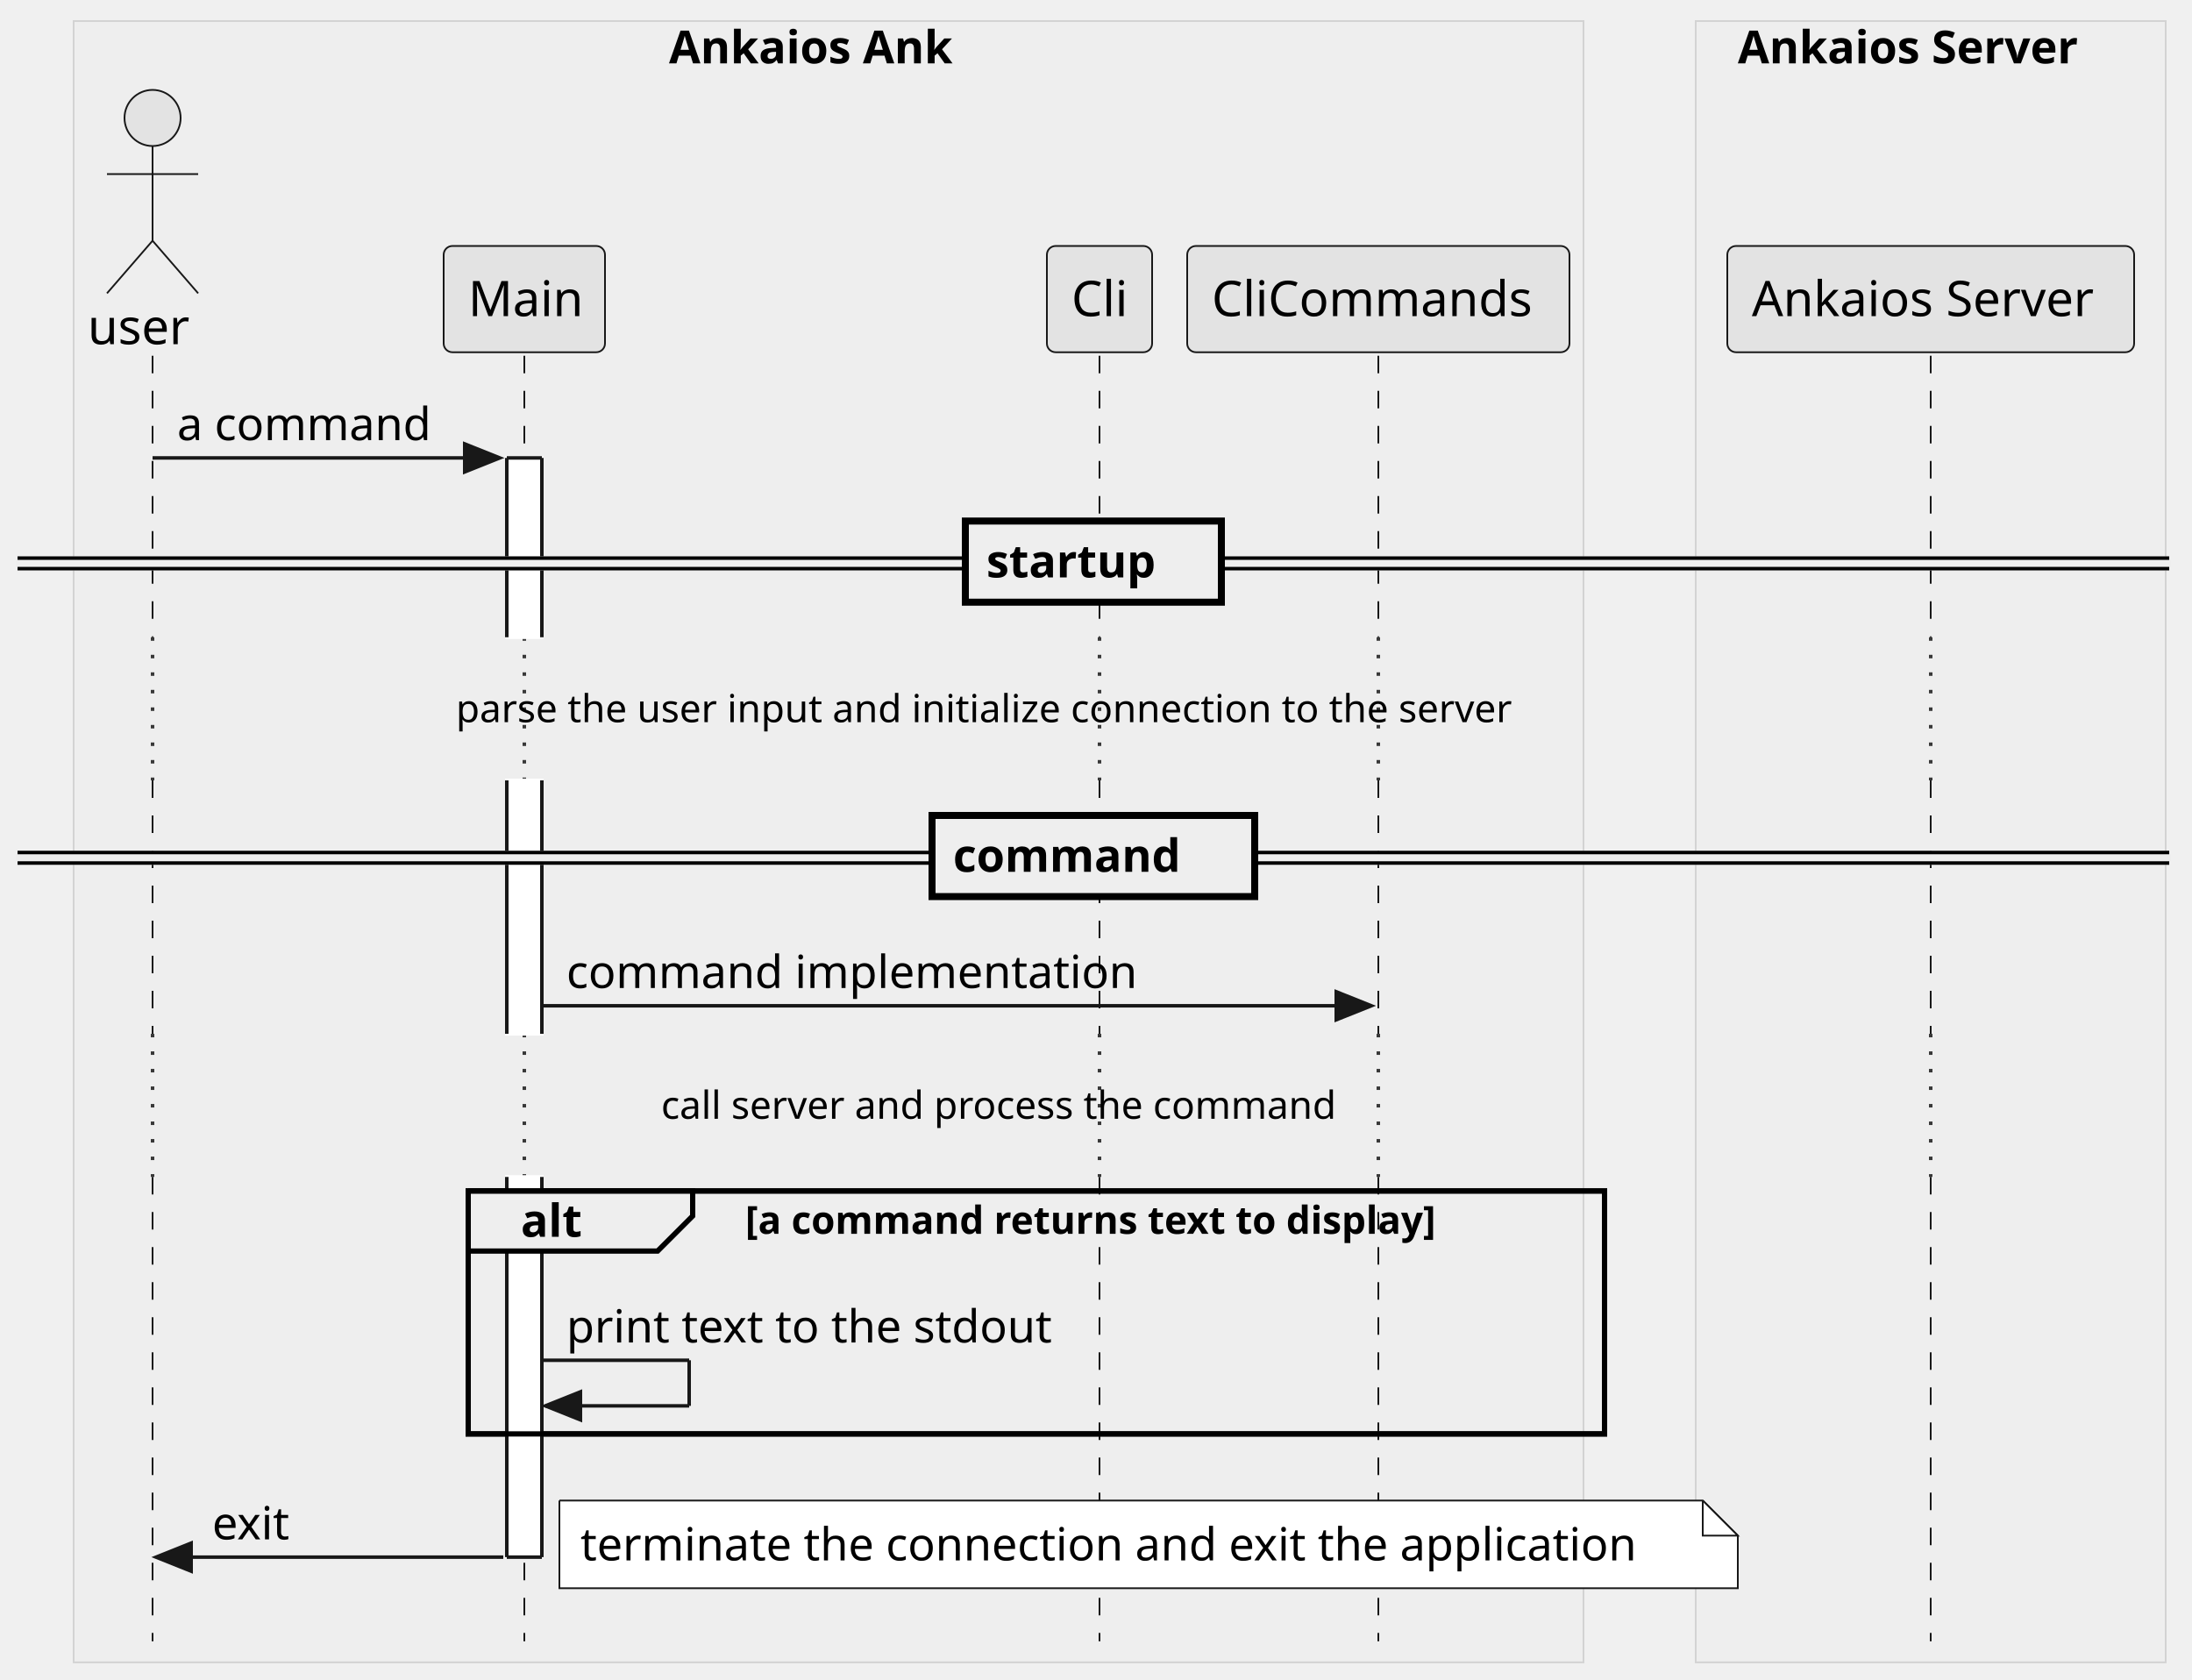
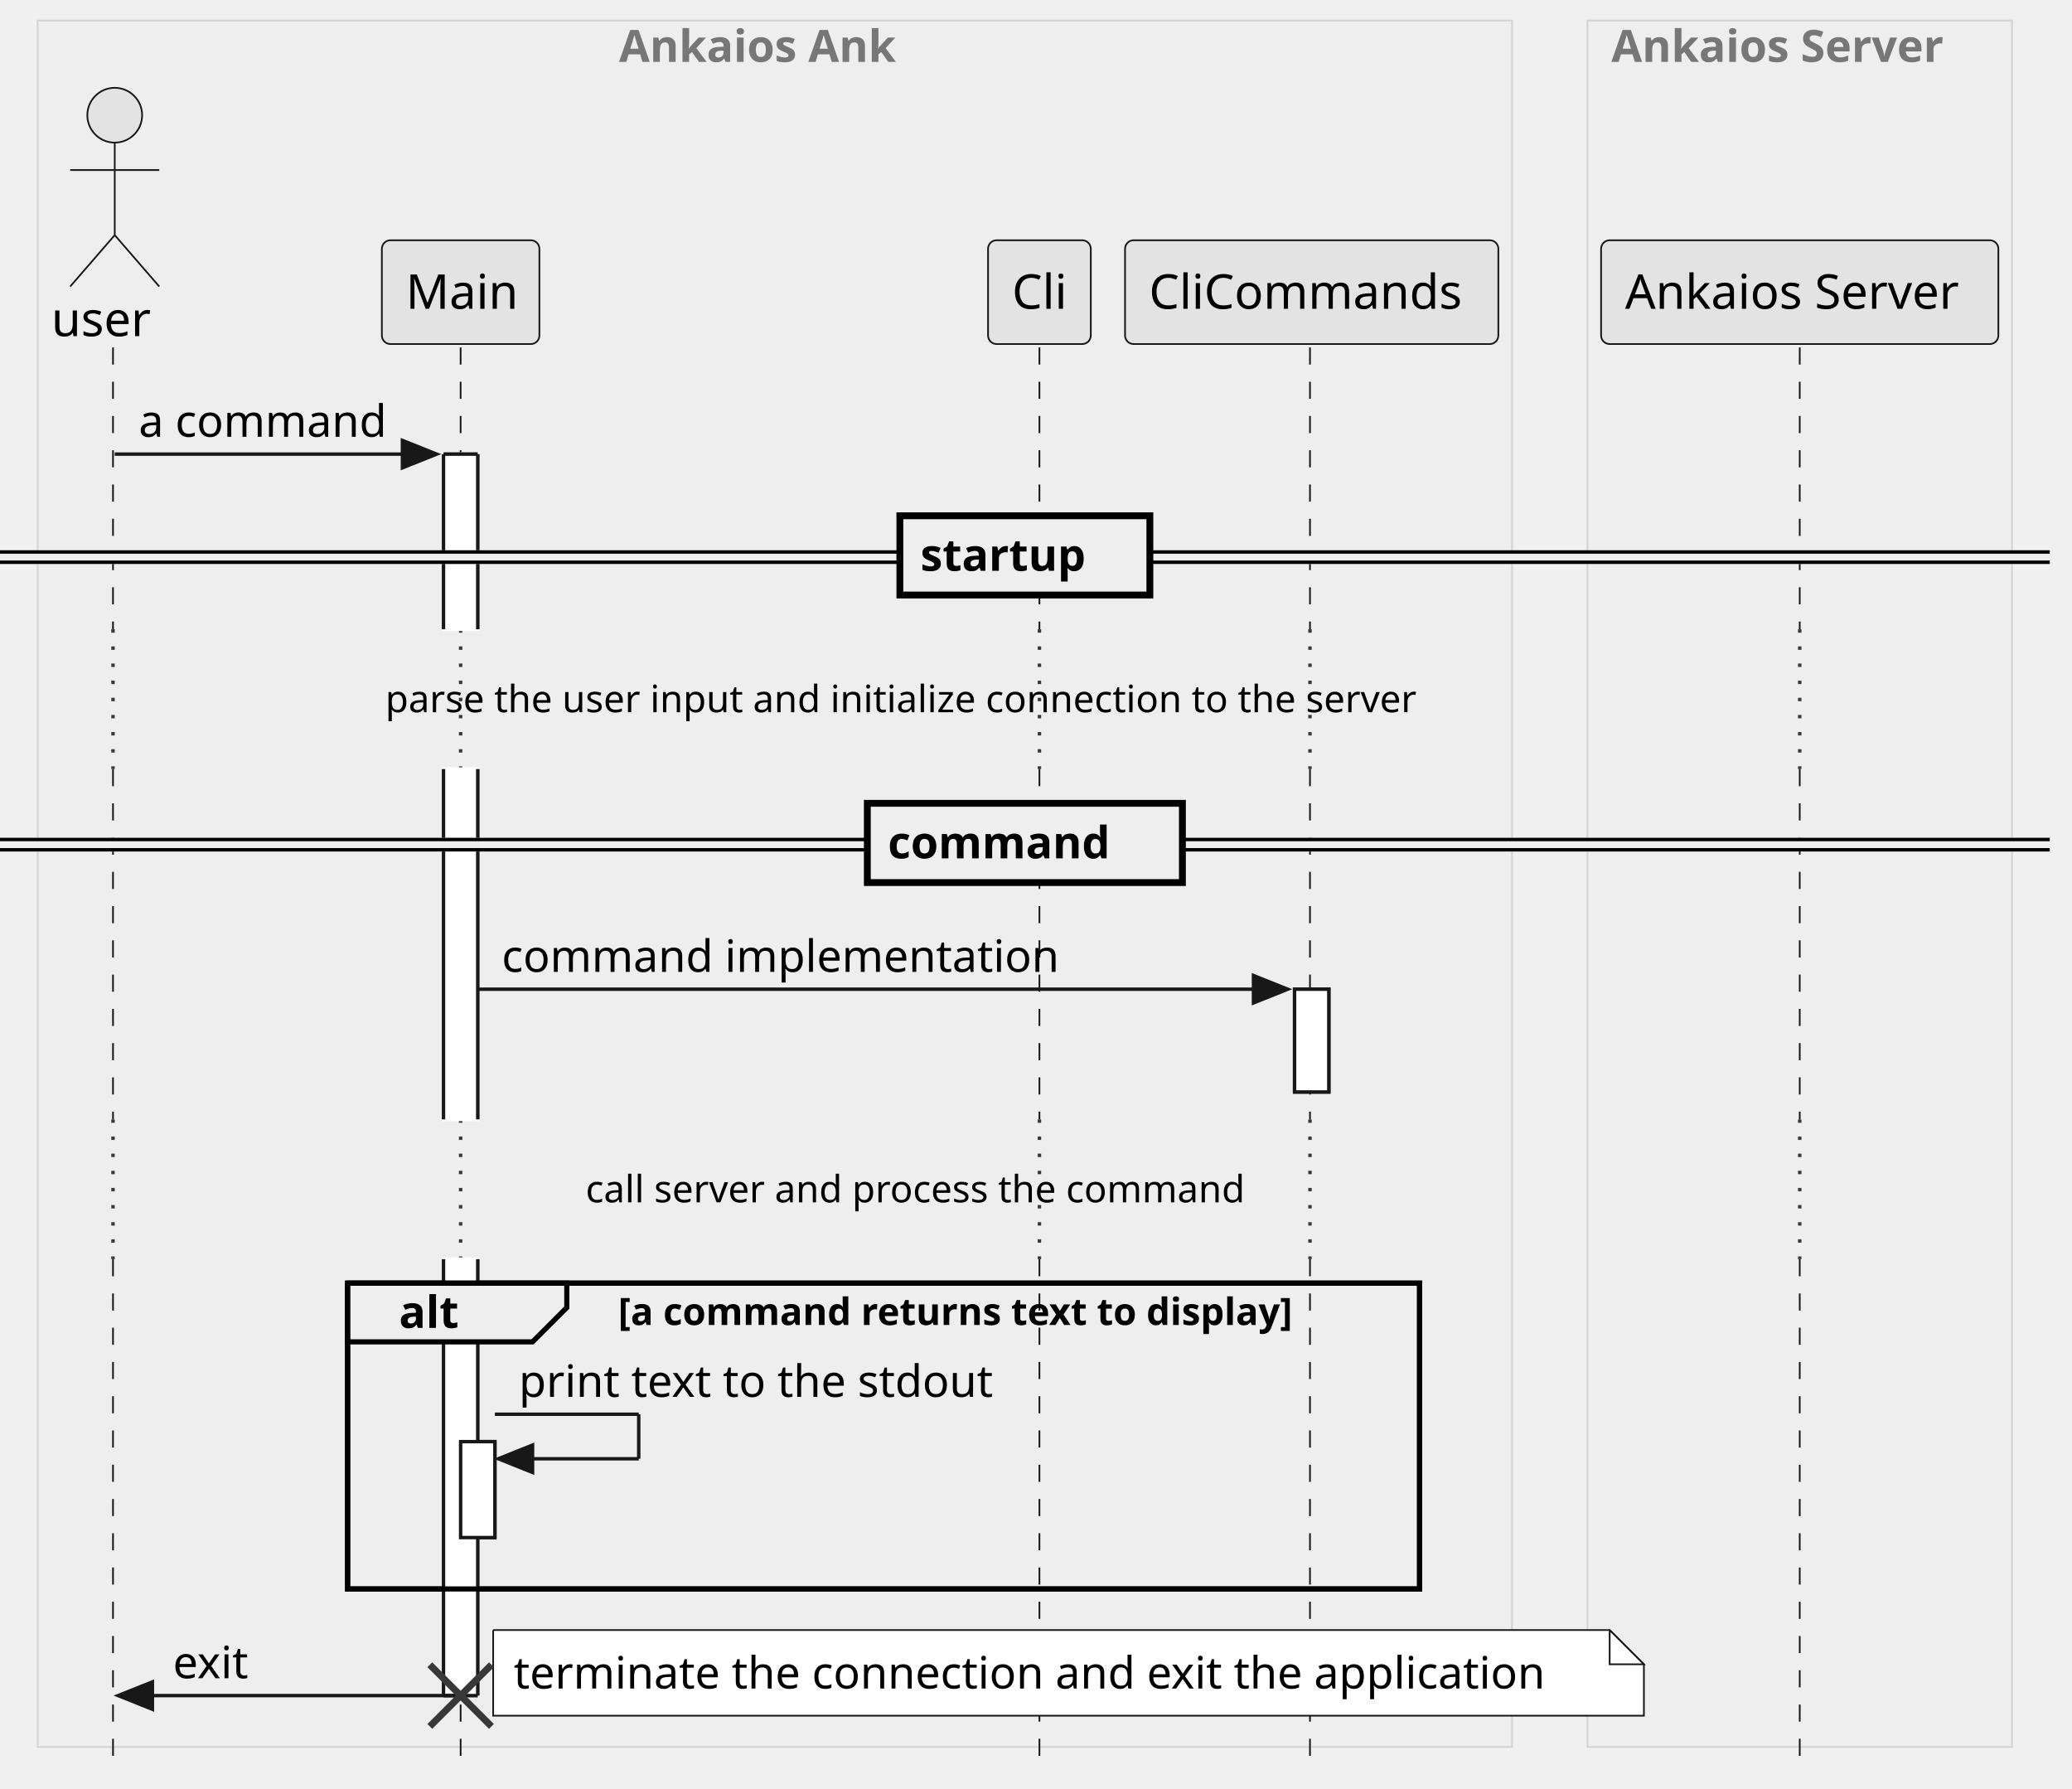
- <svg xmlns="http://www.w3.org/2000/svg" contentStyleType="text/css" height="479px" preserveAspectRatio="none" style="width:625px;height:479px;background:#FFFFFF;" version="1.1" viewBox="0 0 625 479" width="625px" zoomAndPan="magnify">
+ <svg xmlns="http://www.w3.org/2000/svg" contentStyleType="text/css" height="522px" preserveAspectRatio="none" style="width:605px;height:522px;background:#FFFFFF;" version="1.1" viewBox="0 0 605 522" width="605px" zoomAndPan="magnify">
  <defs />
  <g>
-     <rect fill="#EEEEEE" height="467.969" style="stroke:#D3D3D3;stroke-width:0.5;" width="430.5" x="21" y="6" />
-     <text fill="#000000" font-family="sans-serif" font-size="13" font-weight="bold" lengthAdjust="spacing" textLength="91" x="190.75" y="18.067">Ankaios Ank</text>
-     <rect fill="#EEEEEE" height="467.969" style="stroke:#D3D3D3;stroke-width:0.5;" width="134" x="483.5" y="6" />
-     <text fill="#000000" font-family="sans-serif" font-size="13" font-weight="bold" lengthAdjust="spacing" textLength="110" x="495.5" y="18.067">Ankaios Server</text>
-     <rect fill="none" height="69.266" style="stroke:#000000;stroke-width:1.5;" width="324" x="133.5" y="339.57" />
-     <line style="stroke:#181818;stroke-width:0.5;stroke-dasharray:5.0,5.0;" x1="43.5" x2="43.5" y1="101.43" y2="181.695" />
-     <line style="stroke:#383838;stroke-width:1.0;stroke-dasharray:1.0,4.0;" x1="43.5" x2="43.5" y1="181.695" y2="222.5" />
-     <line style="stroke:#181818;stroke-width:0.5;stroke-dasharray:5.0,5.0;" x1="43.5" x2="43.5" y1="222.5" y2="294.766" />
-     <line style="stroke:#383838;stroke-width:1.0;stroke-dasharray:1.0,4.0;" x1="43.5" x2="43.5" y1="294.766" y2="335.57" />
-     <line style="stroke:#181818;stroke-width:0.5;stroke-dasharray:5.0,5.0;" x1="43.5" x2="43.5" y1="335.57" y2="467.969" />
-     <line style="stroke:#181818;stroke-width:0.5;stroke-dasharray:5.0,5.0;" x1="149.5" x2="149.5" y1="101.43" y2="181.695" />
-     <line style="stroke:#383838;stroke-width:1.0;stroke-dasharray:1.0,4.0;" x1="149.5" x2="149.5" y1="181.695" y2="222.5" />
-     <line style="stroke:#181818;stroke-width:0.5;stroke-dasharray:5.0,5.0;" x1="149.5" x2="149.5" y1="222.5" y2="294.766" />
-     <line style="stroke:#383838;stroke-width:1.0;stroke-dasharray:1.0,4.0;" x1="149.5" x2="149.5" y1="294.766" y2="335.57" />
-     <line style="stroke:#181818;stroke-width:0.5;stroke-dasharray:5.0,5.0;" x1="149.5" x2="149.5" y1="335.57" y2="467.969" />
-     <rect fill="#FFFFFF" height="51.133" style="stroke:#FFFFFF;stroke-width:1.0;" width="10" x="144.5" y="130.562" />
-     <line style="stroke:#181818;stroke-width:1.0;" x1="144.5" x2="144.5" y1="130.562" y2="181.695" />
-     <line style="stroke:#181818;stroke-width:1.0;" x1="154.5" x2="154.5" y1="130.562" y2="181.695" />
-     <line style="stroke:#181818;stroke-width:1.0;" x1="144.5" x2="154.5" y1="130.562" y2="130.562" />
-     <rect fill="#FFFFFF" height="72.266" style="stroke:#FFFFFF;stroke-width:1.0;" width="10" x="144.5" y="222.5" />
-     <line style="stroke:#181818;stroke-width:1.0;" x1="144.5" x2="144.5" y1="222.5" y2="294.766" />
-     <line style="stroke:#181818;stroke-width:1.0;" x1="154.5" x2="154.5" y1="222.5" y2="294.766" />
-     <rect fill="#FFFFFF" height="108.398" style="stroke:#FFFFFF;stroke-width:1.0;" width="10" x="144.5" y="335.57" />
-     <line style="stroke:#181818;stroke-width:1.0;" x1="144.5" x2="144.5" y1="335.57" y2="443.969" />
-     <line style="stroke:#181818;stroke-width:1.0;" x1="154.5" x2="154.5" y1="335.57" y2="443.969" />
-     <line style="stroke:#181818;stroke-width:1.0;" x1="144.5" x2="154.5" y1="443.969" y2="443.969" />
-     <line style="stroke:#181818;stroke-width:0.5;stroke-dasharray:5.0,5.0;" x1="313.5" x2="313.5" y1="101.43" y2="181.695" />
-     <line style="stroke:#383838;stroke-width:1.0;stroke-dasharray:1.0,4.0;" x1="313.5" x2="313.5" y1="181.695" y2="222.5" />
-     <line style="stroke:#181818;stroke-width:0.5;stroke-dasharray:5.0,5.0;" x1="313.5" x2="313.5" y1="222.5" y2="294.766" />
-     <line style="stroke:#383838;stroke-width:1.0;stroke-dasharray:1.0,4.0;" x1="313.5" x2="313.5" y1="294.766" y2="335.57" />
-     <line style="stroke:#181818;stroke-width:0.5;stroke-dasharray:5.0,5.0;" x1="313.5" x2="313.5" y1="335.57" y2="467.969" />
-     <line style="stroke:#181818;stroke-width:0.5;stroke-dasharray:5.0,5.0;" x1="393" x2="393" y1="101.43" y2="181.695" />
-     <line style="stroke:#383838;stroke-width:1.0;stroke-dasharray:1.0,4.0;" x1="393" x2="393" y1="181.695" y2="222.5" />
-     <line style="stroke:#181818;stroke-width:0.5;stroke-dasharray:5.0,5.0;" x1="393" x2="393" y1="222.5" y2="294.766" />
-     <line style="stroke:#383838;stroke-width:1.0;stroke-dasharray:1.0,4.0;" x1="393" x2="393" y1="294.766" y2="335.57" />
-     <line style="stroke:#181818;stroke-width:0.5;stroke-dasharray:5.0,5.0;" x1="393" x2="393" y1="335.57" y2="467.969" />
-     <line style="stroke:#181818;stroke-width:0.5;stroke-dasharray:5.0,5.0;" x1="550.5" x2="550.5" y1="101.43" y2="181.695" />
-     <line style="stroke:#383838;stroke-width:1.0;stroke-dasharray:1.0,4.0;" x1="550.5" x2="550.5" y1="181.695" y2="222.5" />
-     <line style="stroke:#181818;stroke-width:0.5;stroke-dasharray:5.0,5.0;" x1="550.5" x2="550.5" y1="222.5" y2="294.766" />
-     <line style="stroke:#383838;stroke-width:1.0;stroke-dasharray:1.0,4.0;" x1="550.5" x2="550.5" y1="294.766" y2="335.57" />
-     <line style="stroke:#181818;stroke-width:0.5;stroke-dasharray:5.0,5.0;" x1="550.5" x2="550.5" y1="335.57" y2="467.969" />
-     <text fill="#000000" font-family="sans-serif" font-size="14" lengthAdjust="spacing" textLength="31" x="25" y="98.128">user</text>
-     <ellipse cx="43.5" cy="33.633" fill="#E3E3E3" rx="8" ry="8" style="stroke:#181818;stroke-width:0.5;" />
-     <path d="M43.5,41.633 L43.5,68.633 M30.5,49.633 L56.5,49.633 M43.5,68.633 L30.5,83.633 M43.5,68.633 L56.5,83.633 " fill="none" style="stroke:#181818;stroke-width:0.5;" />
-     <rect fill="#E3E3E3" height="30.297" rx="2.5" ry="2.5" style="stroke:#181818;stroke-width:0.5;" width="46" x="126.5" y="70.133" />
-     <text fill="#000000" font-family="sans-serif" font-size="14" lengthAdjust="spacing" textLength="32" x="133.5" y="90.128">Main</text>
-     <rect fill="#E3E3E3" height="30.297" rx="2.5" ry="2.5" style="stroke:#181818;stroke-width:0.5;" width="30" x="298.5" y="70.133" />
-     <text fill="#000000" font-family="sans-serif" font-size="14" lengthAdjust="spacing" textLength="16" x="305.5" y="90.128">Cli</text>
-     <rect fill="#E3E3E3" height="30.297" rx="2.5" ry="2.5" style="stroke:#181818;stroke-width:0.5;" width="109" x="338.5" y="70.133" />
-     <text fill="#000000" font-family="sans-serif" font-size="14" lengthAdjust="spacing" textLength="95" x="345.5" y="90.128">CliCommands</text>
-     <rect fill="#E3E3E3" height="30.297" rx="2.5" ry="2.5" style="stroke:#181818;stroke-width:0.5;" width="116" x="492.5" y="70.133" />
-     <text fill="#000000" font-family="sans-serif" font-size="14" lengthAdjust="spacing" textLength="102" x="499.5" y="90.128">Ankaios Server</text>
-     <polygon fill="#181818" points="132.5,126.562,142.5,130.562,132.5,134.562" style="stroke:#181818;stroke-width:1.0;" />
-     <line style="stroke:#181818;stroke-width:1.0;" x1="43.5" x2="138.5" y1="130.562" y2="130.562" />
-     <text fill="#000000" font-family="sans-serif" font-size="13" lengthAdjust="spacing" textLength="77" x="50.5" y="125.497">a command</text>
-     <rect fill="#EEEEEE" height="3" style="stroke:#EEEEEE;stroke-width:1.0;" width="613.5" x="5" y="159.129" />
-     <line style="stroke:#000000;stroke-width:1.0;" x1="5" x2="618.5" y1="159.129" y2="159.129" />
-     <line style="stroke:#000000;stroke-width:1.0;" x1="5" x2="618.5" y1="162.129" y2="162.129" />
-     <rect fill="#EEEEEE" height="23.133" style="stroke:#000000;stroke-width:2.0;" width="73" x="275.25" y="148.562" />
-     <text fill="#000000" font-family="sans-serif" font-size="13" font-weight="bold" lengthAdjust="spacing" textLength="54" x="281.25" y="164.629">startup</text>
-     <text fill="#000000" font-family="sans-serif" font-size="11" lengthAdjust="spacing" textLength="334" x="130" y="205.906">parse the user input and initialize connection to the server</text>
-     <rect fill="#EEEEEE" height="3" style="stroke:#EEEEEE;stroke-width:1.0;" width="613.5" x="5" y="243.066" />
-     <line style="stroke:#000000;stroke-width:1.0;" x1="5" x2="618.5" y1="243.066" y2="243.066" />
-     <line style="stroke:#000000;stroke-width:1.0;" x1="5" x2="618.5" y1="246.066" y2="246.066" />
-     <rect fill="#EEEEEE" height="23.133" style="stroke:#000000;stroke-width:2.0;" width="92" x="265.75" y="232.5" />
-     <text fill="#000000" font-family="sans-serif" font-size="13" font-weight="bold" lengthAdjust="spacing" textLength="73" x="271.75" y="248.567">command</text>
-     <polygon fill="#181818" points="381,282.766,391,286.766,381,290.766" style="stroke:#181818;stroke-width:1.0;" />
-     <line style="stroke:#181818;stroke-width:1.0;" x1="154.5" x2="387" y1="286.766" y2="286.766" />
-     <text fill="#000000" font-family="sans-serif" font-size="13" lengthAdjust="spacing" textLength="170" x="161.5" y="281.7">command implementation</text>
-     <text fill="#000000" font-family="sans-serif" font-size="11" lengthAdjust="spacing" textLength="217" x="188.5" y="318.976">call server and process the command</text>
-     <path d="M133.5,339.57 L197.5,339.57 L197.5,346.703 L187.5,356.703 L133.5,356.703 L133.5,339.57 " fill="#EEEEEE" style="stroke:#000000;stroke-width:1.5;" />
-     <rect fill="none" height="69.266" style="stroke:#000000;stroke-width:1.5;" width="324" x="133.5" y="339.57" />
-     <text fill="#000000" font-family="sans-serif" font-size="13" font-weight="bold" lengthAdjust="spacing" textLength="19" x="148.5" y="352.637">alt</text>
-     <text fill="#000000" font-family="sans-serif" font-size="11" font-weight="bold" lengthAdjust="spacing" textLength="229" x="212.5" y="351.781">[a command returns text to display]</text>
-     <line style="stroke:#181818;stroke-width:1.0;" x1="154.5" x2="196.5" y1="387.836" y2="387.836" />
-     <line style="stroke:#181818;stroke-width:1.0;" x1="196.5" x2="196.5" y1="387.836" y2="400.836" />
-     <line style="stroke:#181818;stroke-width:1.0;" x1="155.5" x2="196.5" y1="400.836" y2="400.836" />
-     <polygon fill="#181818" points="165.5,396.836,155.5,400.836,165.5,404.836" style="stroke:#181818;stroke-width:1.0;" />
-     <text fill="#000000" font-family="sans-serif" font-size="13" lengthAdjust="spacing" textLength="145" x="161.5" y="382.77">print text to the stdout</text>
-     <polygon fill="#181818" points="54.5,439.969,44.5,443.969,54.5,447.969" style="stroke:#181818;stroke-width:1.0;" />
-     <line style="stroke:#181818;stroke-width:1.0;" x1="48.5" x2="143.5" y1="443.969" y2="443.969" />
-     <text fill="#000000" font-family="sans-serif" font-size="13" lengthAdjust="spacing" textLength="23" x="60.5" y="438.903">exit</text>
-     <path d="M159.5,427.836 L159.5,452.836 L495.5,452.836 L495.5,437.836 L485.5,427.836 L159.5,427.836 " fill="#FFFFFF" style="stroke:#181818;stroke-width:0.5;" />
-     <path d="M485.5,427.836 L485.5,437.836 L495.5,437.836 L485.5,427.836 " fill="#FFFFFF" style="stroke:#181818;stroke-width:0.5;" />
-     <text fill="#000000" font-family="sans-serif" font-size="13" lengthAdjust="spacing" textLength="315" x="165.5" y="444.903">terminate the connection and exit the application</text>
+     <rect fill="#EEEEEE" height="503.969" style="stroke:#D3D3D3;stroke-width:0.5;" width="430.5" x="11" y="6" />
+     <text fill="#777777" font-family="sans-serif" font-size="13" font-weight="bold" lengthAdjust="spacing" textLength="91" x="180.75" y="18.067">Ankaios Ank</text>
+     <rect fill="#EEEEEE" height="503.969" style="stroke:#D3D3D3;stroke-width:0.5;" width="124" x="463.5" y="6" />
+     <text fill="#777777" font-family="sans-serif" font-size="13" font-weight="bold" lengthAdjust="spacing" textLength="110" x="470.5" y="18.067">Ankaios Server</text>
+     <rect fill="#FFFFFF" height="51.133" style="stroke:#FFFFFF;stroke-width:1.0;" width="10" x="129.5" y="132.562" />
+     <line style="stroke:#181818;stroke-width:1.0;" x1="129.5" x2="129.5" y1="132.562" y2="183.695" />
+     <line style="stroke:#181818;stroke-width:1.0;" x1="139.5" x2="139.5" y1="132.562" y2="183.695" />
+     <line style="stroke:#181818;stroke-width:1.0;" x1="129.5" x2="139.5" y1="132.562" y2="132.562" />
+     <rect fill="#FFFFFF" height="102.266" style="stroke:#FFFFFF;stroke-width:1.0;" width="10" x="129.5" y="224.5" />
+     <line style="stroke:#181818;stroke-width:1.0;" x1="129.5" x2="129.5" y1="224.5" y2="326.766" />
+     <line style="stroke:#181818;stroke-width:1.0;" x1="139.5" x2="139.5" y1="224.5" y2="326.766" />
+     <rect fill="#FFFFFF" height="127.398" style="stroke:#FFFFFF;stroke-width:1.0;" width="10" x="129.5" y="367.57" />
+     <line style="stroke:#181818;stroke-width:1.0;" x1="129.5" x2="129.5" y1="367.57" y2="494.969" />
+     <line style="stroke:#181818;stroke-width:1.0;" x1="139.5" x2="139.5" y1="367.57" y2="494.969" />
+     <line style="stroke:#181818;stroke-width:1.0;" x1="129.5" x2="139.5" y1="494.969" y2="494.969" />
+     <rect fill="#FFFFFF" height="28" style="stroke:#181818;stroke-width:1.0;" width="10" x="134.5" y="420.836" />
+     <rect fill="#FFFFFF" height="30" style="stroke:#181818;stroke-width:1.0;" width="10" x="378" y="288.766" />
+     <rect fill="none" height="89.266" style="stroke:#000000;stroke-width:1.5;" width="313" x="101.5" y="374.57" />
+     <line style="stroke:#181818;stroke-width:0.5;stroke-dasharray:5.0,5.0;" x1="33" x2="33" y1="101.43" y2="183.695" />
+     <line style="stroke:#383838;stroke-width:1.0;stroke-dasharray:1.0,4.0;" x1="33" x2="33" y1="183.695" y2="224.5" />
+     <line style="stroke:#181818;stroke-width:0.5;stroke-dasharray:5.0,5.0;" x1="33" x2="33" y1="224.5" y2="326.766" />
+     <line style="stroke:#383838;stroke-width:1.0;stroke-dasharray:1.0,4.0;" x1="33" x2="33" y1="326.766" y2="367.57" />
+     <line style="stroke:#181818;stroke-width:0.5;stroke-dasharray:5.0,5.0;" x1="33" x2="33" y1="367.57" y2="515.969" />
+     <line style="stroke:#181818;stroke-width:0.5;stroke-dasharray:5.0,5.0;" x1="134.5" x2="134.5" y1="101.43" y2="183.695" />
+     <line style="stroke:#383838;stroke-width:1.0;stroke-dasharray:1.0,4.0;" x1="134.5" x2="134.5" y1="183.695" y2="224.5" />
+     <line style="stroke:#181818;stroke-width:0.5;stroke-dasharray:5.0,5.0;" x1="134.5" x2="134.5" y1="224.5" y2="326.766" />
+     <line style="stroke:#383838;stroke-width:1.0;stroke-dasharray:1.0,4.0;" x1="134.5" x2="134.5" y1="326.766" y2="367.57" />
+     <line style="stroke:#181818;stroke-width:0.5;stroke-dasharray:5.0,5.0;" x1="134.5" x2="134.5" y1="367.57" y2="515.969" />
+     <line style="stroke:#181818;stroke-width:0.5;stroke-dasharray:5.0,5.0;" x1="303.5" x2="303.5" y1="101.43" y2="183.695" />
+     <line style="stroke:#383838;stroke-width:1.0;stroke-dasharray:1.0,4.0;" x1="303.5" x2="303.5" y1="183.695" y2="224.5" />
+     <line style="stroke:#181818;stroke-width:0.5;stroke-dasharray:5.0,5.0;" x1="303.5" x2="303.5" y1="224.5" y2="326.766" />
+     <line style="stroke:#383838;stroke-width:1.0;stroke-dasharray:1.0,4.0;" x1="303.5" x2="303.5" y1="326.766" y2="367.57" />
+     <line style="stroke:#181818;stroke-width:0.5;stroke-dasharray:5.0,5.0;" x1="303.5" x2="303.5" y1="367.57" y2="515.969" />
+     <line style="stroke:#181818;stroke-width:0.5;stroke-dasharray:5.0,5.0;" x1="382.5" x2="382.5" y1="101.43" y2="183.695" />
+     <line style="stroke:#383838;stroke-width:1.0;stroke-dasharray:1.0,4.0;" x1="382.5" x2="382.5" y1="183.695" y2="224.5" />
+     <line style="stroke:#181818;stroke-width:0.5;stroke-dasharray:5.0,5.0;" x1="382.5" x2="382.5" y1="224.5" y2="326.766" />
+     <line style="stroke:#383838;stroke-width:1.0;stroke-dasharray:1.0,4.0;" x1="382.5" x2="382.5" y1="326.766" y2="367.57" />
+     <line style="stroke:#181818;stroke-width:0.5;stroke-dasharray:5.0,5.0;" x1="382.5" x2="382.5" y1="367.57" y2="515.969" />
+     <line style="stroke:#181818;stroke-width:0.5;stroke-dasharray:5.0,5.0;" x1="525.5" x2="525.5" y1="101.43" y2="183.695" />
+     <line style="stroke:#383838;stroke-width:1.0;stroke-dasharray:1.0,4.0;" x1="525.5" x2="525.5" y1="183.695" y2="224.5" />
+     <line style="stroke:#181818;stroke-width:0.5;stroke-dasharray:5.0,5.0;" x1="525.5" x2="525.5" y1="224.5" y2="326.766" />
+     <line style="stroke:#383838;stroke-width:1.0;stroke-dasharray:1.0,4.0;" x1="525.5" x2="525.5" y1="326.766" y2="367.57" />
+     <line style="stroke:#181818;stroke-width:0.5;stroke-dasharray:5.0,5.0;" x1="525.5" x2="525.5" y1="367.57" y2="515.969" />
+     <text fill="#000000" font-family="sans-serif" font-size="14" lengthAdjust="spacing" textLength="31" x="15" y="98.128">user</text>
+     <ellipse cx="33.5" cy="33.633" fill="#E3E3E3" rx="8" ry="8" style="stroke:#181818;stroke-width:0.5;" />
+     <path d="M33.5,41.633 L33.5,68.633 M20.5,49.633 L46.5,49.633 M33.5,68.633 L20.5,83.633 M33.5,68.633 L46.5,83.633 " fill="none" style="stroke:#181818;stroke-width:0.5;" />
+     <rect fill="#E3E3E3" height="30.297" rx="2.5" ry="2.5" style="stroke:#181818;stroke-width:0.5;" width="46" x="111.5" y="70.133" />
+     <text fill="#000000" font-family="sans-serif" font-size="14" lengthAdjust="spacing" textLength="32" x="118.5" y="90.128">Main</text>
+     <rect fill="#E3E3E3" height="30.297" rx="2.5" ry="2.5" style="stroke:#181818;stroke-width:0.5;" width="30" x="288.5" y="70.133" />
+     <text fill="#000000" font-family="sans-serif" font-size="14" lengthAdjust="spacing" textLength="16" x="295.5" y="90.128">Cli</text>
+     <rect fill="#E3E3E3" height="30.297" rx="2.5" ry="2.5" style="stroke:#181818;stroke-width:0.5;" width="109" x="328.5" y="70.133" />
+     <text fill="#000000" font-family="sans-serif" font-size="14" lengthAdjust="spacing" textLength="95" x="335.5" y="90.128">CliCommands</text>
+     <rect fill="#E3E3E3" height="30.297" rx="2.5" ry="2.5" style="stroke:#181818;stroke-width:0.5;" width="116" x="467.5" y="70.133" />
+     <text fill="#000000" font-family="sans-serif" font-size="14" lengthAdjust="spacing" textLength="102" x="474.5" y="90.128">Ankaios Server</text>
+     <rect fill="#FFFFFF" height="51.133" style="stroke:#FFFFFF;stroke-width:1.0;" width="10" x="129.5" y="132.562" />
+     <line style="stroke:#181818;stroke-width:1.0;" x1="129.5" x2="129.5" y1="132.562" y2="183.695" />
+     <line style="stroke:#181818;stroke-width:1.0;" x1="139.5" x2="139.5" y1="132.562" y2="183.695" />
+     <line style="stroke:#181818;stroke-width:1.0;" x1="129.5" x2="139.5" y1="132.562" y2="132.562" />
+     <rect fill="#FFFFFF" height="102.266" style="stroke:#FFFFFF;stroke-width:1.0;" width="10" x="129.5" y="224.5" />
+     <line style="stroke:#181818;stroke-width:1.0;" x1="129.5" x2="129.5" y1="224.5" y2="326.766" />
+     <line style="stroke:#181818;stroke-width:1.0;" x1="139.5" x2="139.5" y1="224.5" y2="326.766" />
+     <rect fill="#FFFFFF" height="127.398" style="stroke:#FFFFFF;stroke-width:1.0;" width="10" x="129.5" y="367.57" />
+     <line style="stroke:#181818;stroke-width:1.0;" x1="129.5" x2="129.5" y1="367.57" y2="494.969" />
+     <line style="stroke:#181818;stroke-width:1.0;" x1="139.5" x2="139.5" y1="367.57" y2="494.969" />
+     <line style="stroke:#181818;stroke-width:1.0;" x1="129.5" x2="139.5" y1="494.969" y2="494.969" />
+     <rect fill="#FFFFFF" height="28" style="stroke:#181818;stroke-width:1.0;" width="10" x="134.5" y="420.836" />
+     <rect fill="#FFFFFF" height="30" style="stroke:#181818;stroke-width:1.0;" width="10" x="378" y="288.766" />
+     <polygon fill="#181818" points="117.5,128.562,127.5,132.562,117.5,136.562" style="stroke:#181818;stroke-width:1.0;" />
+     <line style="stroke:#181818;stroke-width:1.0;" x1="33.5" x2="123.5" y1="132.562" y2="132.562" />
+     <text fill="#000000" font-family="sans-serif" font-size="13" lengthAdjust="spacing" textLength="77" x="40.5" y="127.497">a command</text>
+     <rect fill="#EEEEEE" height="3" style="stroke:#EEEEEE;stroke-width:1.0;" width="598.5" x="0" y="161.129" />
+     <line style="stroke:#000000;stroke-width:1.0;" x1="0" x2="598.5" y1="161.129" y2="161.129" />
+     <line style="stroke:#000000;stroke-width:1.0;" x1="0" x2="598.5" y1="164.129" y2="164.129" />
+     <rect fill="#EEEEEE" height="23.133" style="stroke:#000000;stroke-width:2.0;" width="73" x="262.75" y="150.562" />
+     <text fill="#000000" font-family="sans-serif" font-size="13" font-weight="bold" lengthAdjust="spacing" textLength="54" x="268.75" y="166.629">startup</text>
+     <text fill="#000000" font-family="sans-serif" font-size="11" lengthAdjust="spacing" textLength="334" x="112.5" y="207.906">parse the user input and initialize connection to the server</text>
+     <rect fill="#EEEEEE" height="3" style="stroke:#EEEEEE;stroke-width:1.0;" width="598.5" x="0" y="245.066" />
+     <line style="stroke:#000000;stroke-width:1.0;" x1="0" x2="598.5" y1="245.066" y2="245.066" />
+     <line style="stroke:#000000;stroke-width:1.0;" x1="0" x2="598.5" y1="248.066" y2="248.066" />
+     <rect fill="#EEEEEE" height="23.133" style="stroke:#000000;stroke-width:2.0;" width="92" x="253.25" y="234.5" />
+     <text fill="#000000" font-family="sans-serif" font-size="13" font-weight="bold" lengthAdjust="spacing" textLength="73" x="259.25" y="250.567">command</text>
+     <polygon fill="#181818" points="366,284.766,376,288.766,366,292.766" style="stroke:#181818;stroke-width:1.0;" />
+     <line style="stroke:#181818;stroke-width:1.0;" x1="139.5" x2="372" y1="288.766" y2="288.766" />
+     <text fill="#000000" font-family="sans-serif" font-size="13" lengthAdjust="spacing" textLength="170" x="146.5" y="283.7">command implementation</text>
+     <text fill="#000000" font-family="sans-serif" font-size="11" lengthAdjust="spacing" textLength="217" x="171" y="350.976">call server and process the command</text>
+     <path d="M101.5,374.57 L165.5,374.57 L165.5,381.703 L155.5,391.703 L101.5,391.703 L101.5,374.57 " fill="#EEEEEE" style="stroke:#000000;stroke-width:1.5;" />
+     <rect fill="none" height="89.266" style="stroke:#000000;stroke-width:1.5;" width="313" x="101.5" y="374.57" />
+     <text fill="#000000" font-family="sans-serif" font-size="13" font-weight="bold" lengthAdjust="spacing" textLength="19" x="116.5" y="387.637">alt</text>
+     <text fill="#000000" font-family="sans-serif" font-size="11" font-weight="bold" lengthAdjust="spacing" textLength="229" x="180.5" y="386.781">[a command returns text to display]</text>
+     <line style="stroke:#181818;stroke-width:1.0;" x1="144.5" x2="186.5" y1="412.836" y2="412.836" />
+     <line style="stroke:#181818;stroke-width:1.0;" x1="186.5" x2="186.5" y1="412.836" y2="425.836" />
+     <line style="stroke:#181818;stroke-width:1.0;" x1="145.5" x2="186.5" y1="425.836" y2="425.836" />
+     <polygon fill="#181818" points="155.5,421.836,145.5,425.836,155.5,429.836" style="stroke:#181818;stroke-width:1.0;" />
+     <text fill="#000000" font-family="sans-serif" font-size="13" lengthAdjust="spacing" textLength="145" x="151.5" y="407.77">print text to the stdout</text>
+     <polygon fill="#181818" points="44.5,490.969,34.5,494.969,44.5,498.969" style="stroke:#181818;stroke-width:1.0;" />
+     <line style="stroke:#181818;stroke-width:1.0;" x1="38.5" x2="133.5" y1="494.969" y2="494.969" />
+     <text fill="#000000" font-family="sans-serif" font-size="13" lengthAdjust="spacing" textLength="23" x="50.5" y="489.903">exit</text>
+     <path d="M144,475.836 L144,500.836 L480,500.836 L480,485.836 L470,475.836 L144,475.836 " fill="#FFFFFF" style="stroke:#181818;stroke-width:0.5;" />
+     <path d="M470,475.836 L470,485.836 L480,485.836 L470,475.836 " fill="#FFFFFF" style="stroke:#181818;stroke-width:0.5;" />
+     <text fill="#000000" font-family="sans-serif" font-size="13" lengthAdjust="spacing" textLength="315" x="150" y="492.903">terminate the connection and exit the application</text>
+     <line style="stroke:#383838;stroke-width:2.0;" x1="125.5" x2="143.5" y1="485.969" y2="503.969" />
+     <line style="stroke:#383838;stroke-width:2.0;" x1="125.5" x2="143.5" y1="503.969" y2="485.969" />
  </g>
</svg>
